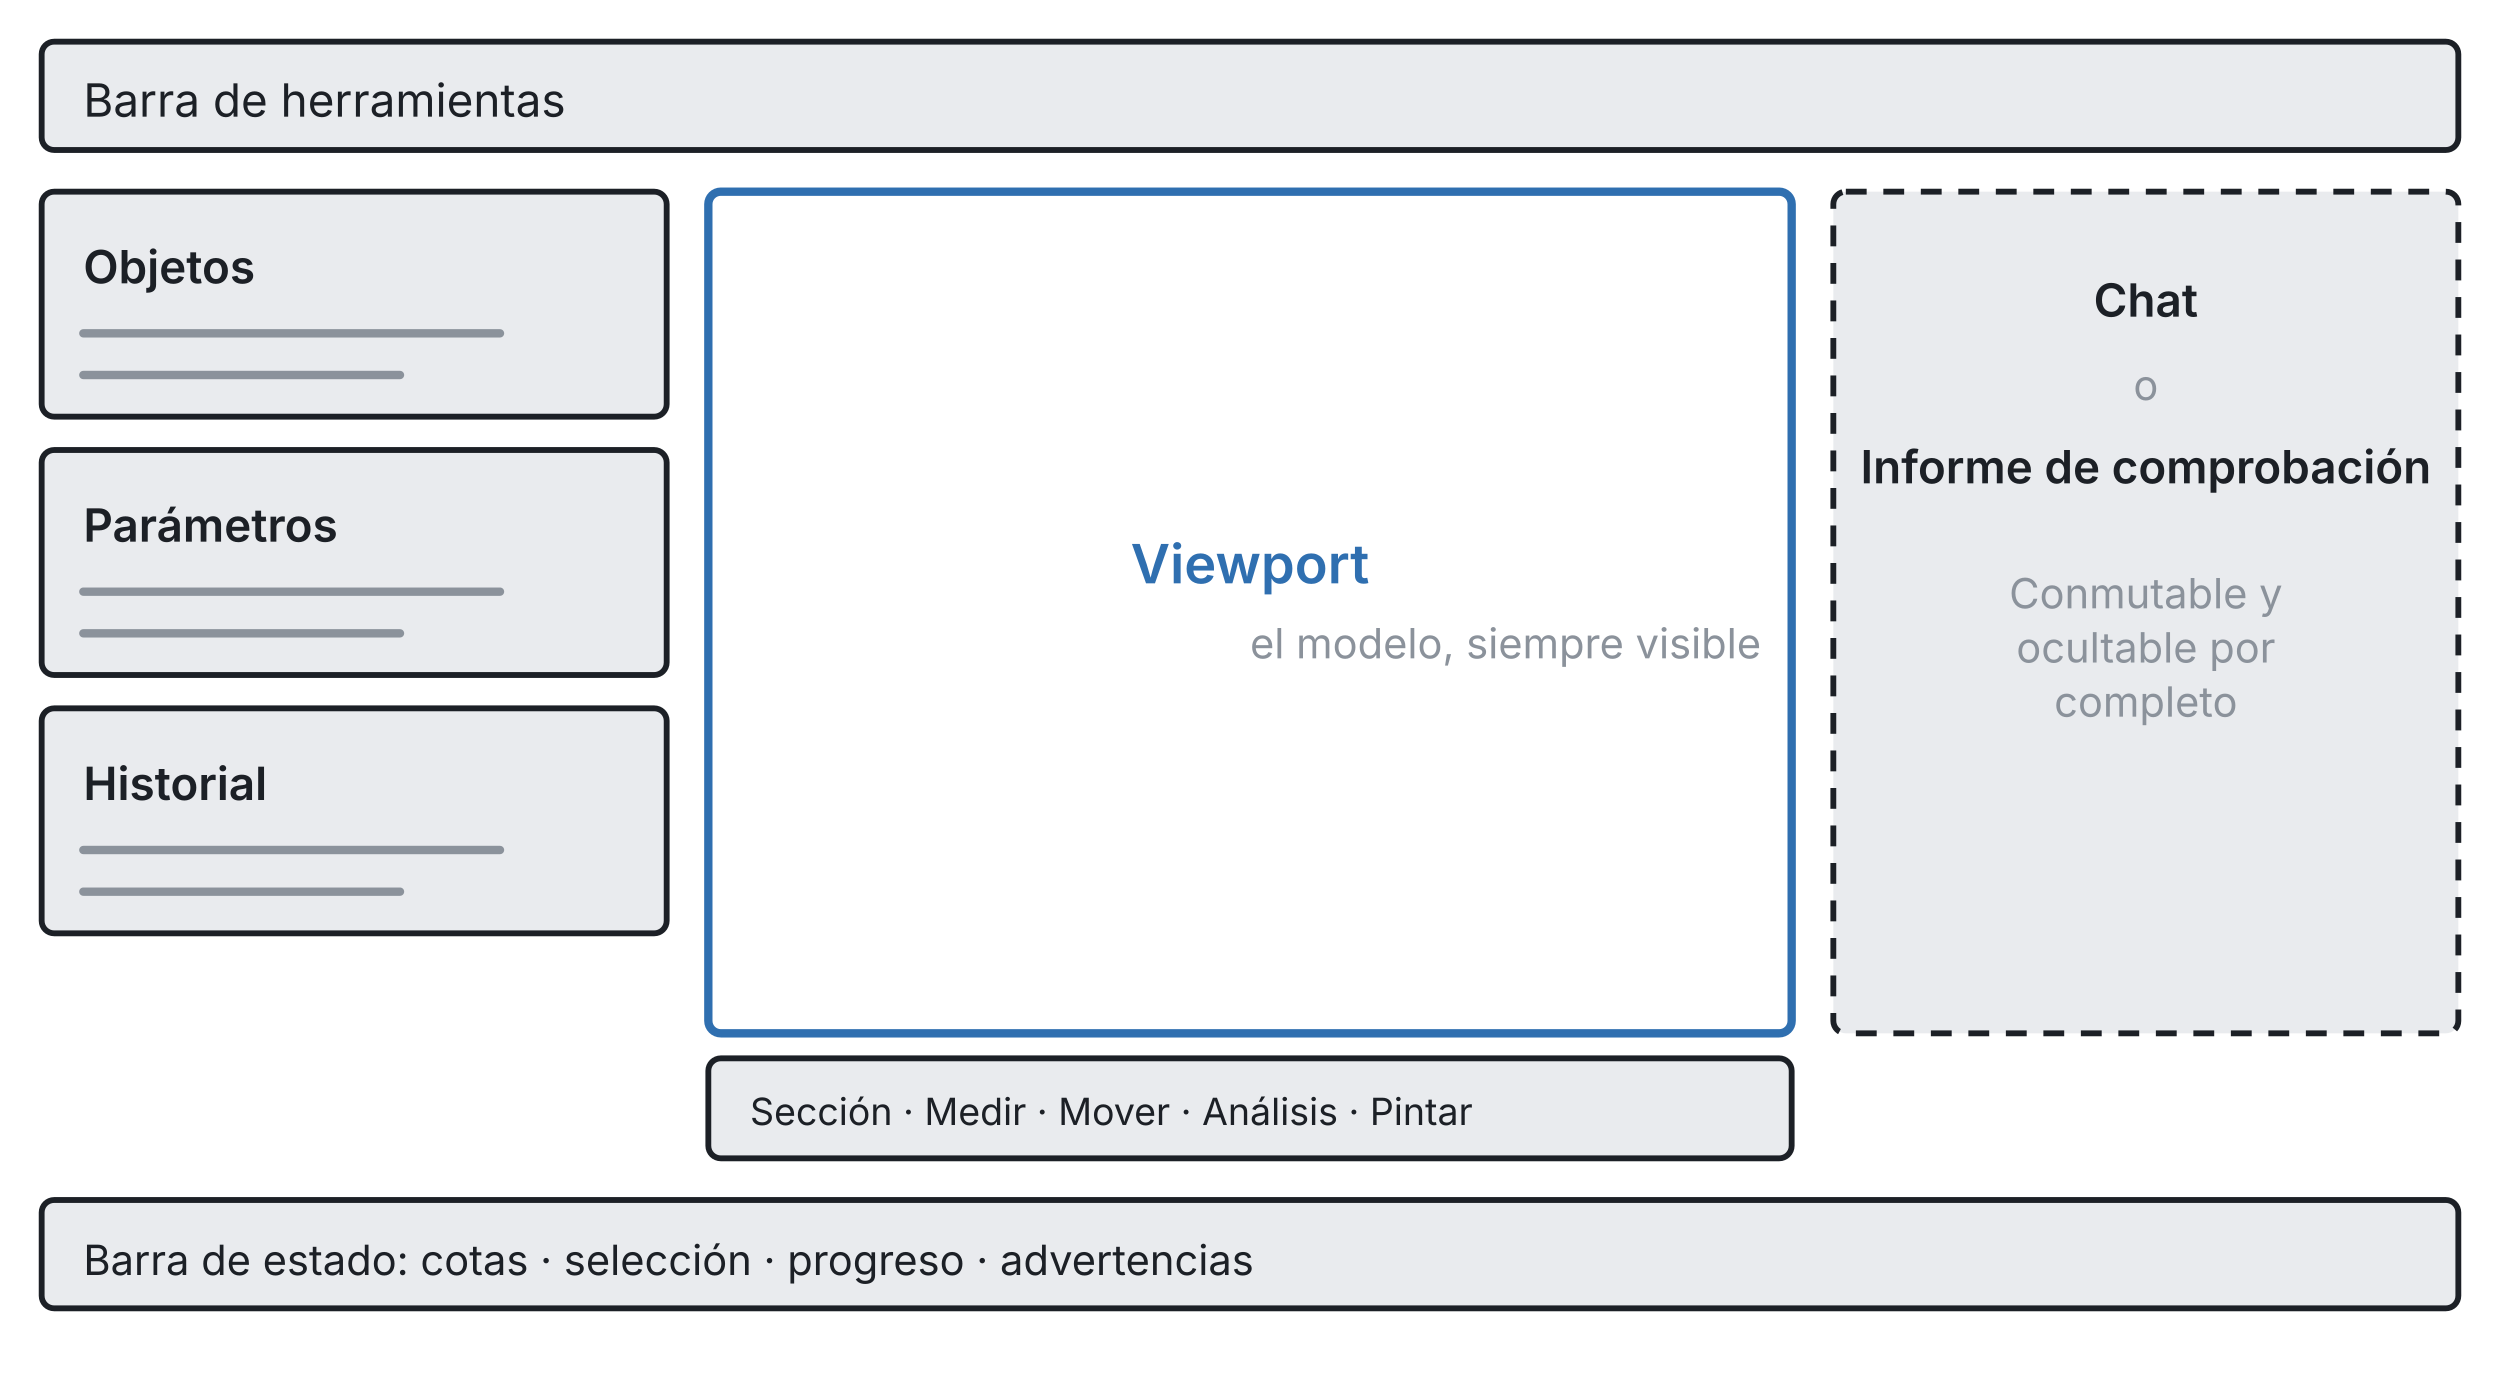
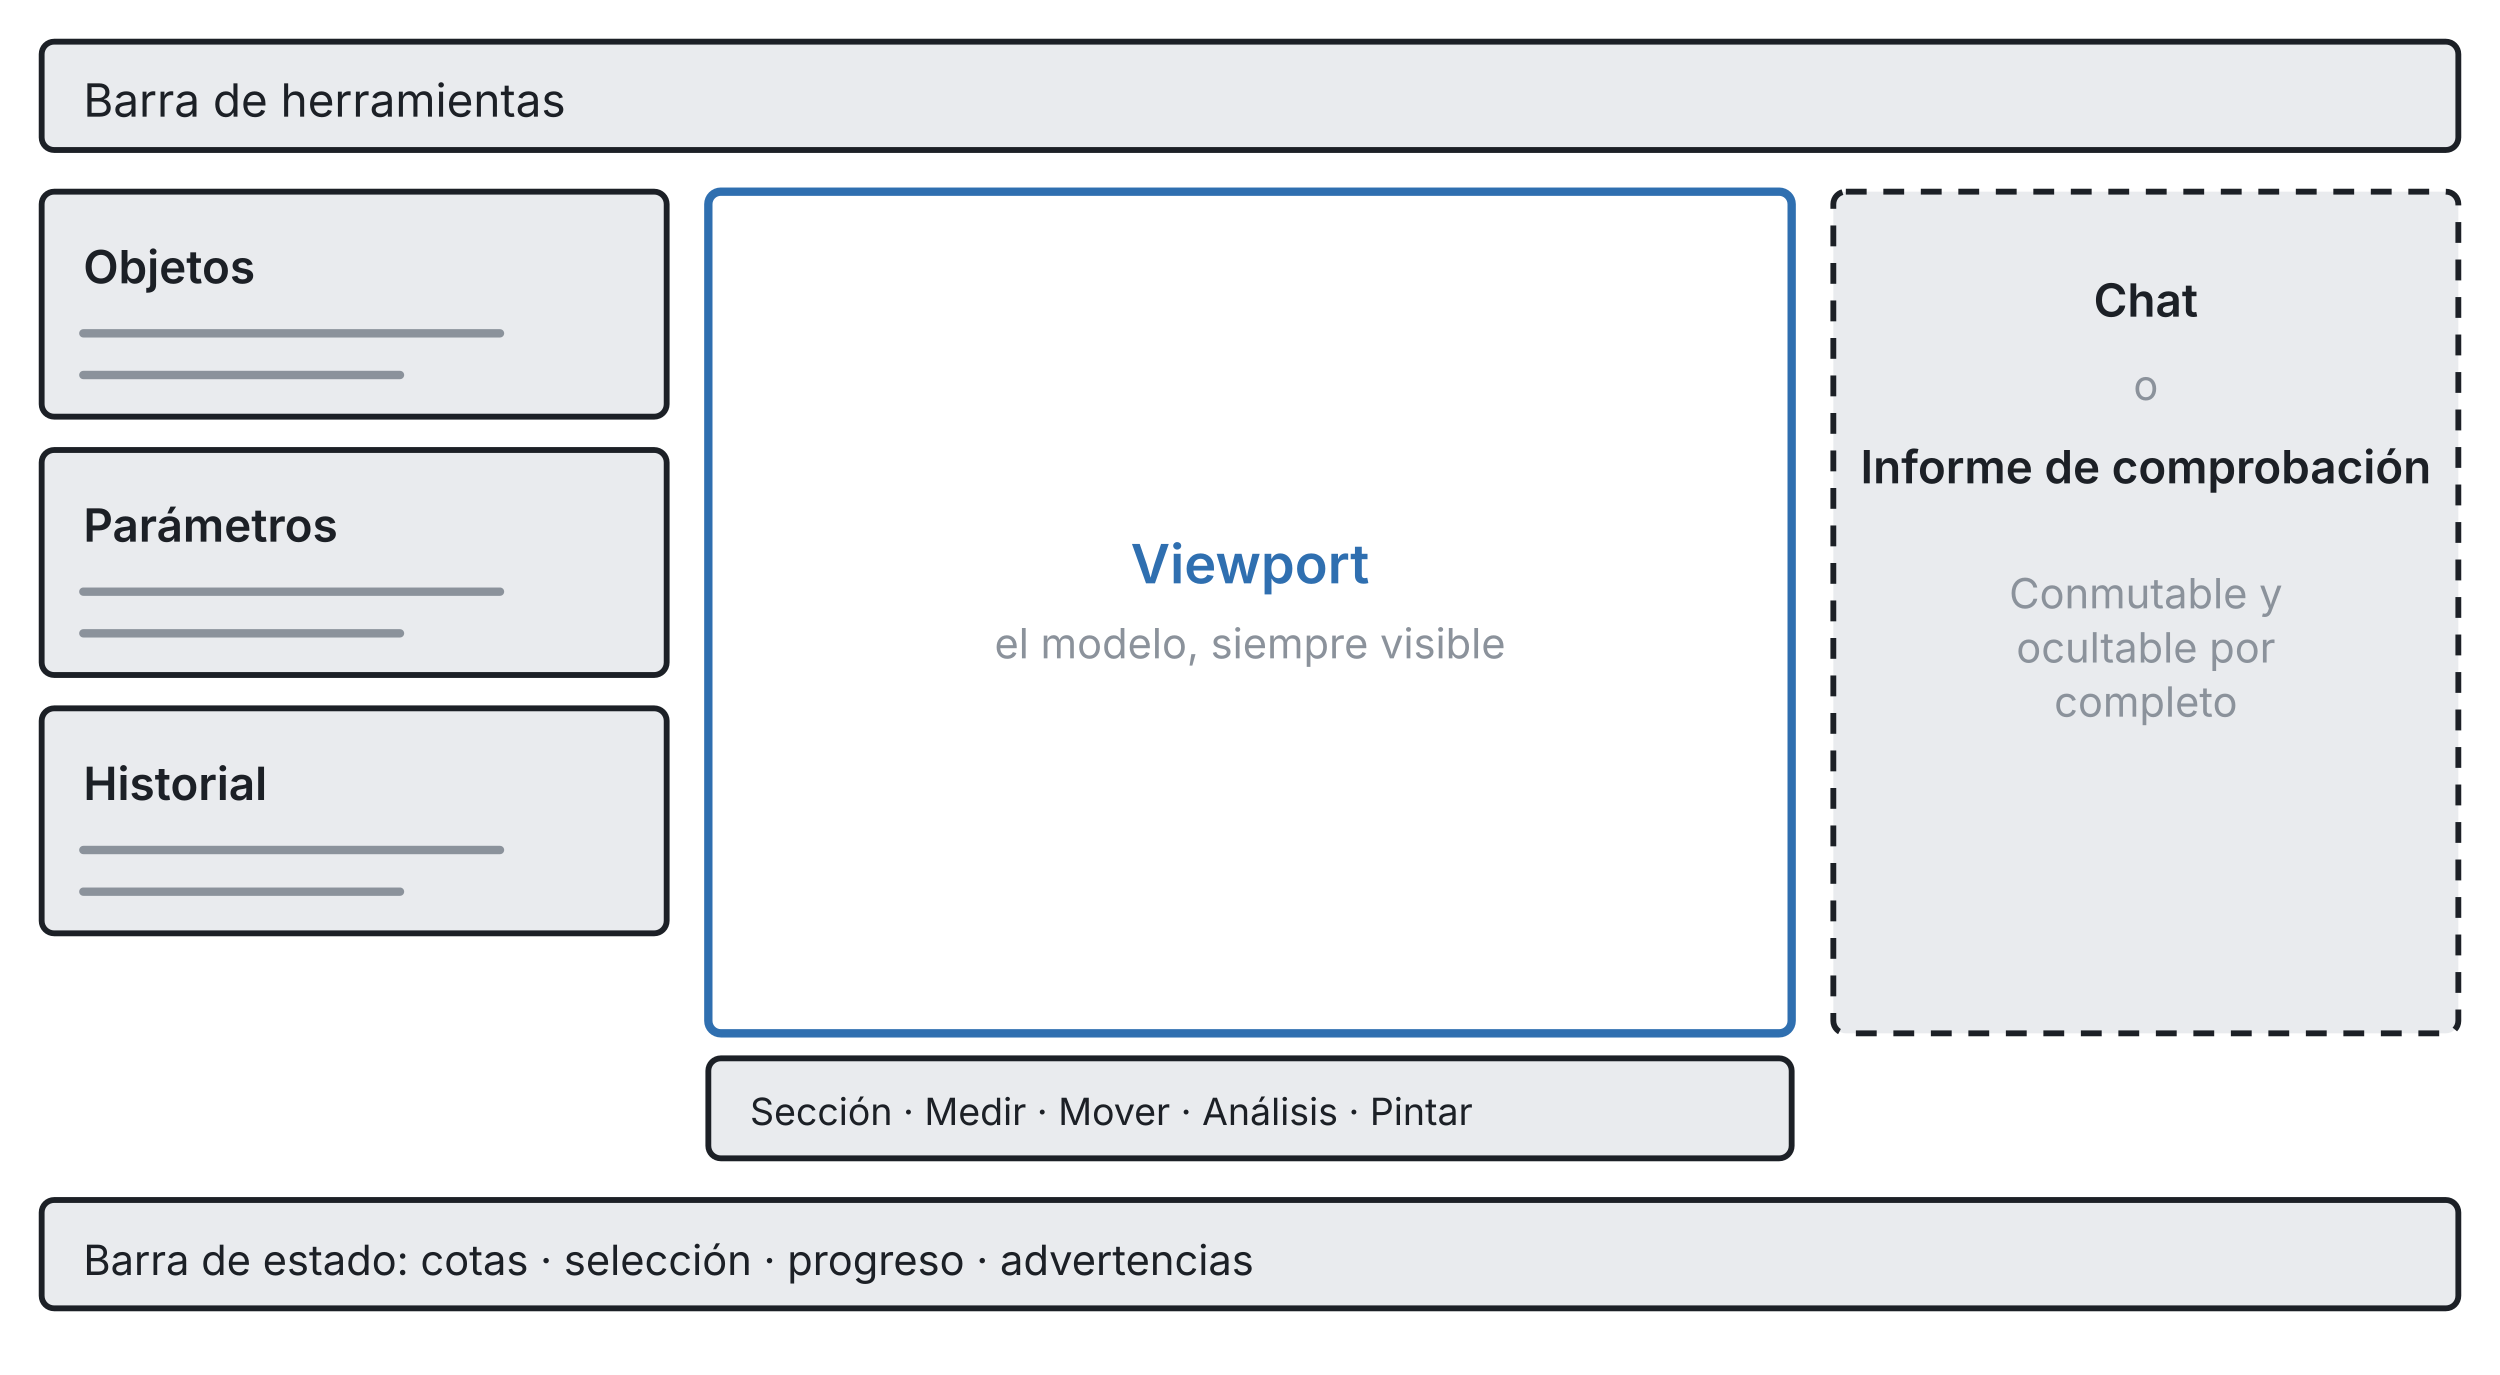
<svg xmlns="http://www.w3.org/2000/svg" viewBox="0 0 600 330" width="600" height="330">
  <rect x="0" y="0" width="600" height="330" fill="#ffffff" />
  <rect x="10" y="10" width="580" height="26" rx="3" fill="#e9ebee" stroke="#1c2026" stroke-width="1.4" />
  <text x="20" y="28" fill="#1c2026" font-size="11" font-family="system-ui, -apple-system, Segoe UI, sans-serif" text-anchor="start">Barra de herramientas</text>
  <rect x="10" y="46" width="150" height="54" rx="3" fill="#e9ebee" stroke="#1c2026" stroke-width="1.4" />
  <text x="20" y="68" fill="#1c2026" font-size="11" font-family="system-ui, -apple-system, Segoe UI, sans-serif" text-anchor="start" font-weight="600">Objetos</text>
  <line x1="20" y1="80" x2="120" y2="80" stroke="#8b929b" stroke-width="2" stroke-linecap="round" />
  <line x1="20" y1="90" x2="96" y2="90" stroke="#8b929b" stroke-width="2" stroke-linecap="round" />
  <rect x="10" y="108" width="150" height="54" rx="3" fill="#e9ebee" stroke="#1c2026" stroke-width="1.4" />
  <text x="20" y="130" fill="#1c2026" font-size="11" font-family="system-ui, -apple-system, Segoe UI, sans-serif" text-anchor="start" font-weight="600">Parámetros</text>
  <line x1="20" y1="142" x2="120" y2="142" stroke="#8b929b" stroke-width="2" stroke-linecap="round" />
  <line x1="20" y1="152" x2="96" y2="152" stroke="#8b929b" stroke-width="2" stroke-linecap="round" />
  <rect x="10" y="170" width="150" height="54" rx="3" fill="#e9ebee" stroke="#1c2026" stroke-width="1.4" />
  <text x="20" y="192" fill="#1c2026" font-size="11" font-family="system-ui, -apple-system, Segoe UI, sans-serif" text-anchor="start" font-weight="600">Historial</text>
  <line x1="20" y1="204" x2="120" y2="204" stroke="#8b929b" stroke-width="2" stroke-linecap="round" />
  <line x1="20" y1="214" x2="96" y2="214" stroke="#8b929b" stroke-width="2" stroke-linecap="round" />
  <rect x="170" y="46" width="260" height="202" rx="3" fill="none" stroke="#2f6fb0" stroke-width="2" />
  <text x="300" y="140" fill="#2f6fb0" font-size="13" font-family="system-ui, -apple-system, Segoe UI, sans-serif" text-anchor="middle" font-weight="600">Viewport</text>
-   <text x="300" y="158" fill="#8b929b" font-size="10" font-family="system-ui, -apple-system, Segoe UI, sans-serif" text-anchor="start">el modelo, siempre visible</text>
+   <text x="300" y="158" fill="#8b929b" font-size="10" font-family="system-ui, -apple-system, Segoe UI, sans-serif" text-anchor="middle">el modelo, siempre visible</text>
  <rect x="440" y="46" width="150" height="202" rx="3" fill="#e9ebee" stroke="#1c2026" stroke-width="1.4" stroke-dasharray="5 4" />
  <text x="515" y="76" fill="#1c2026" font-size="11" font-family="system-ui, -apple-system, Segoe UI, sans-serif" text-anchor="middle" font-weight="600">Chat</text>
  <text x="515" y="96" fill="#8b929b" font-size="10" font-family="system-ui, -apple-system, Segoe UI, sans-serif" text-anchor="middle">o</text>
  <text x="515" y="116" fill="#1c2026" font-size="11" font-family="system-ui, -apple-system, Segoe UI, sans-serif" text-anchor="middle" font-weight="600">Informe de comprobación</text>
  <text x="515" y="146" fill="#8b929b" font-size="10" font-family="system-ui, -apple-system, Segoe UI, sans-serif" text-anchor="middle">Conmutable y</text>
  <text x="515" y="159" fill="#8b929b" font-size="10" font-family="system-ui, -apple-system, Segoe UI, sans-serif" text-anchor="middle">ocultable por</text>
  <text x="515" y="172" fill="#8b929b" font-size="10" font-family="system-ui, -apple-system, Segoe UI, sans-serif" text-anchor="middle">completo</text>
  <rect x="170" y="254" width="260" height="24" rx="3" fill="#e9ebee" stroke="#1c2026" stroke-width="1.4" />
  <text x="180" y="270" fill="#1c2026" font-size="9" font-family="system-ui, -apple-system, Segoe UI, sans-serif" text-anchor="start">Sección · Medir · Mover · Análisis · Pintar</text>
  <rect x="10" y="288" width="580" height="26" rx="3" fill="#e9ebee" stroke="#1c2026" stroke-width="1.4" />
  <text x="20" y="306" fill="#1c2026" font-size="10" font-family="system-ui, -apple-system, Segoe UI, sans-serif" text-anchor="start">Barra de estado: cotas · selección · progreso · advertencias</text>
</svg>
